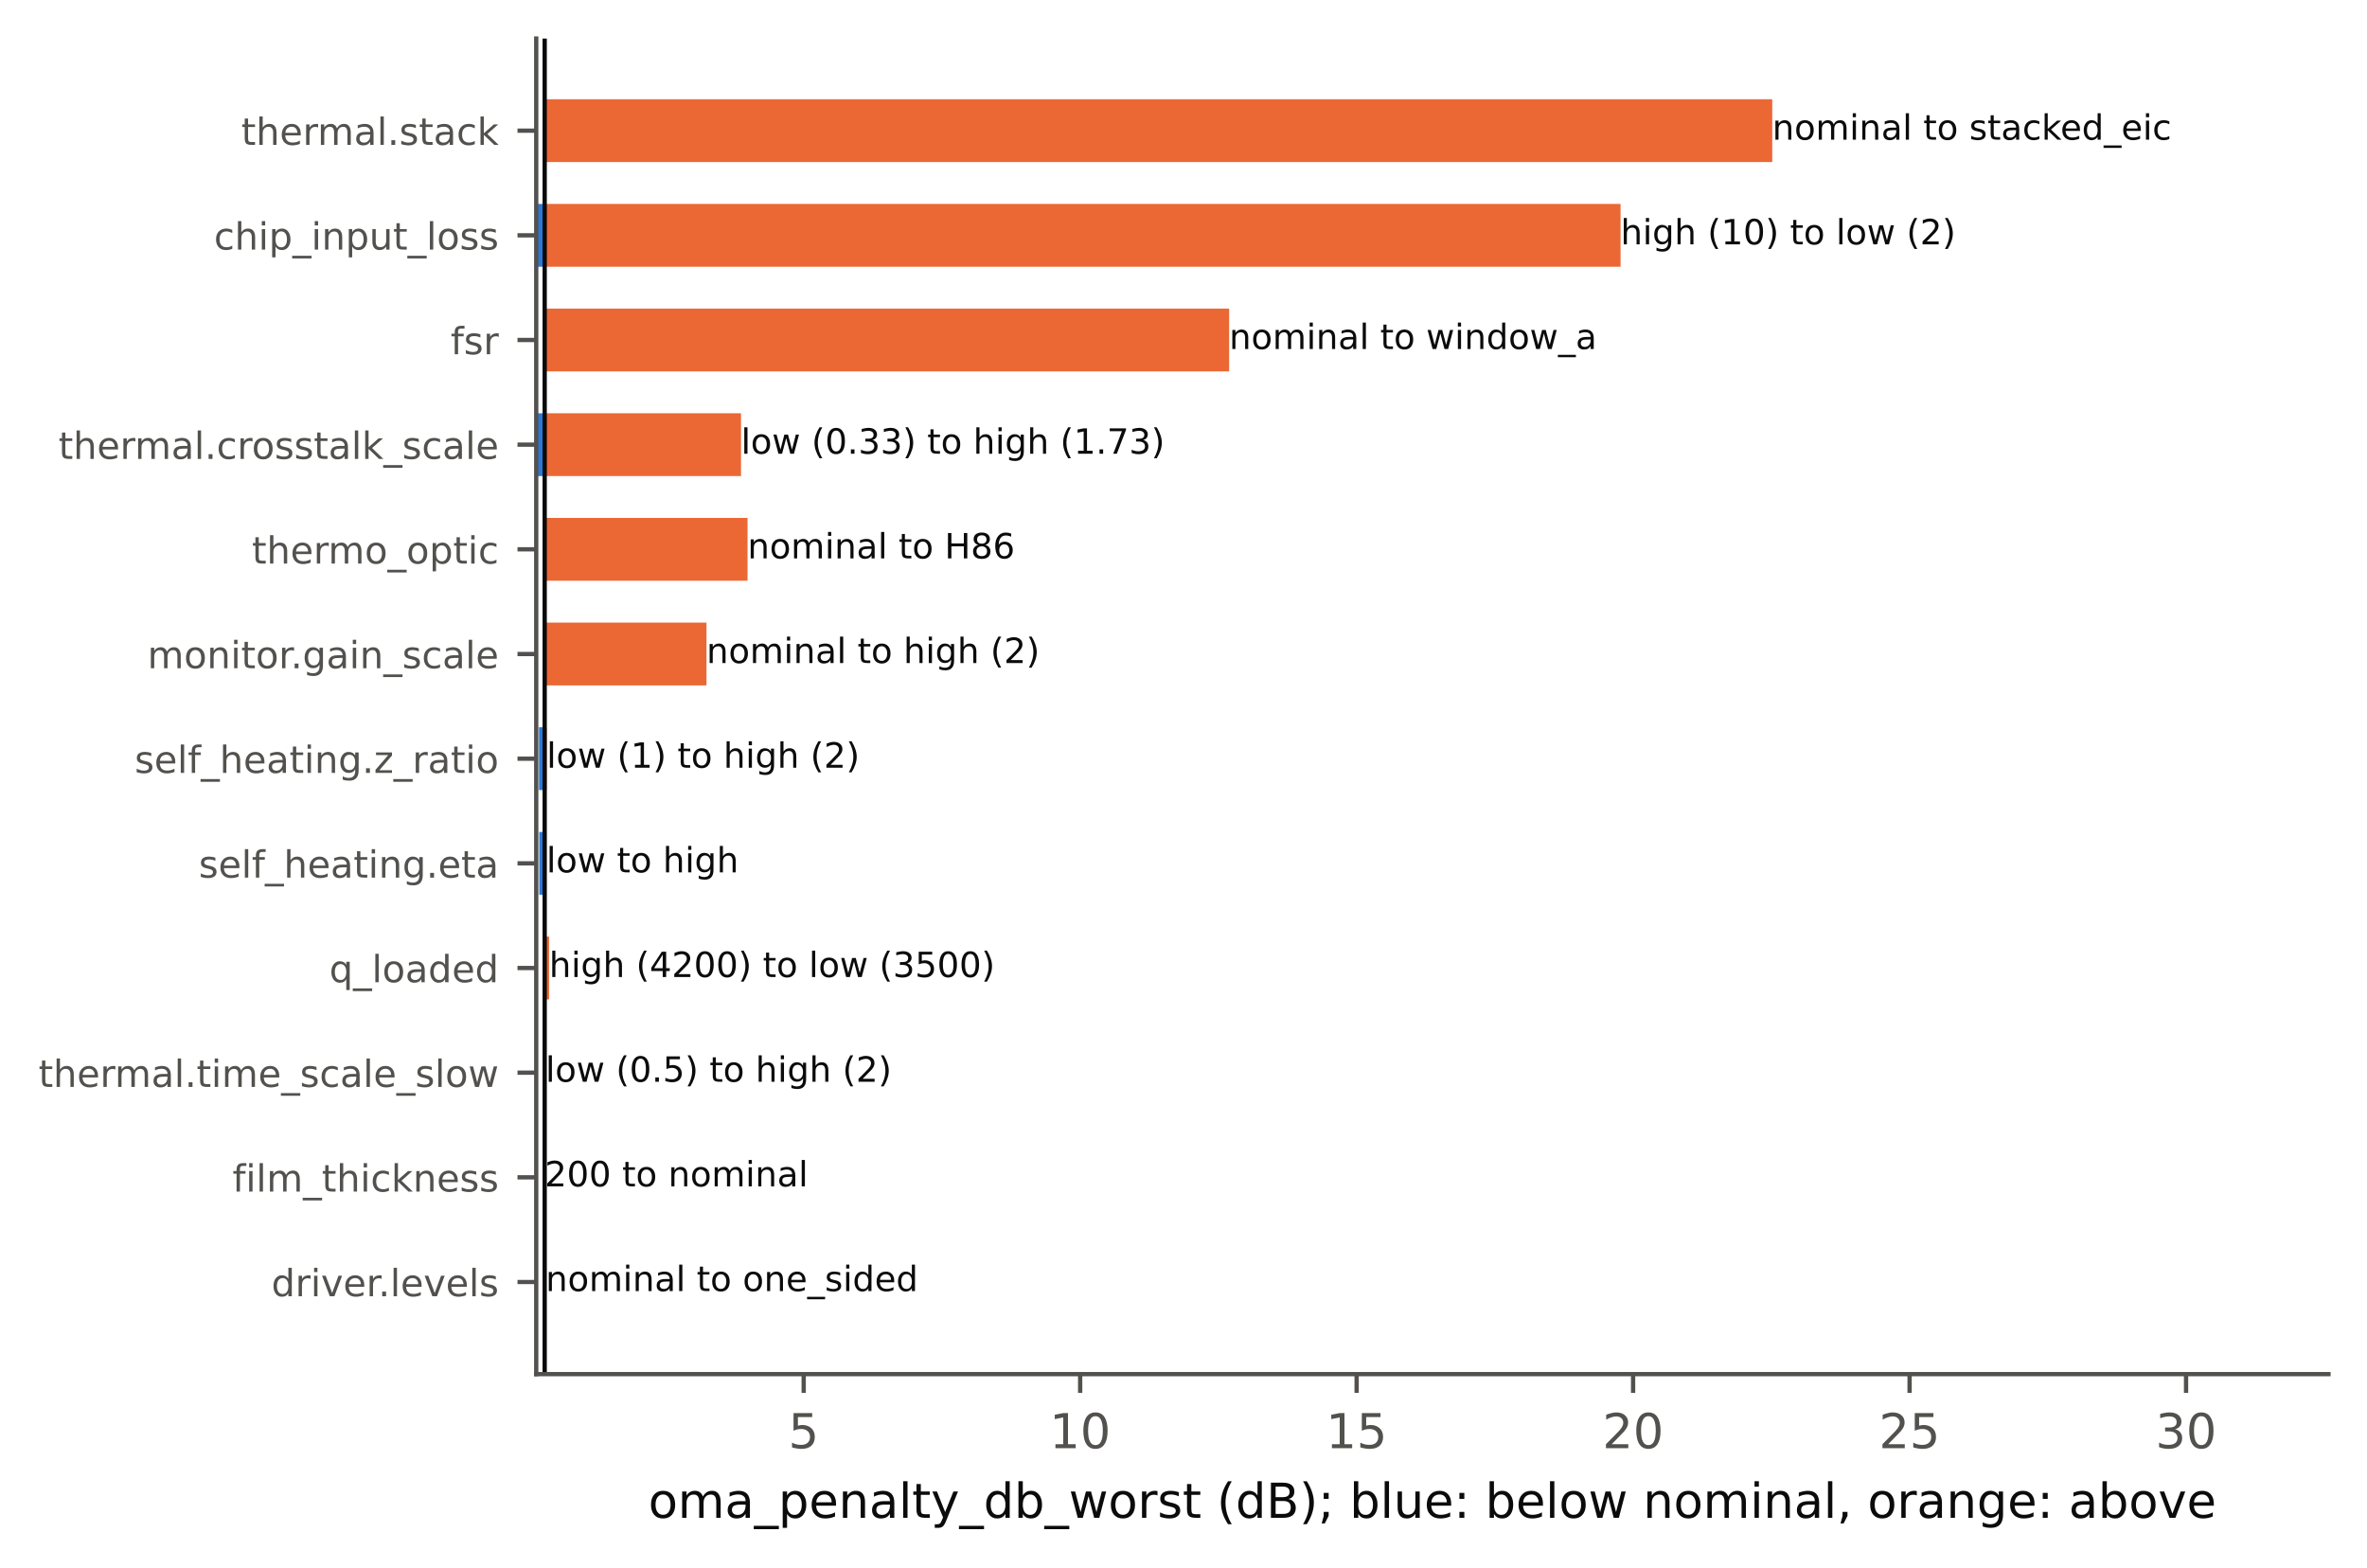
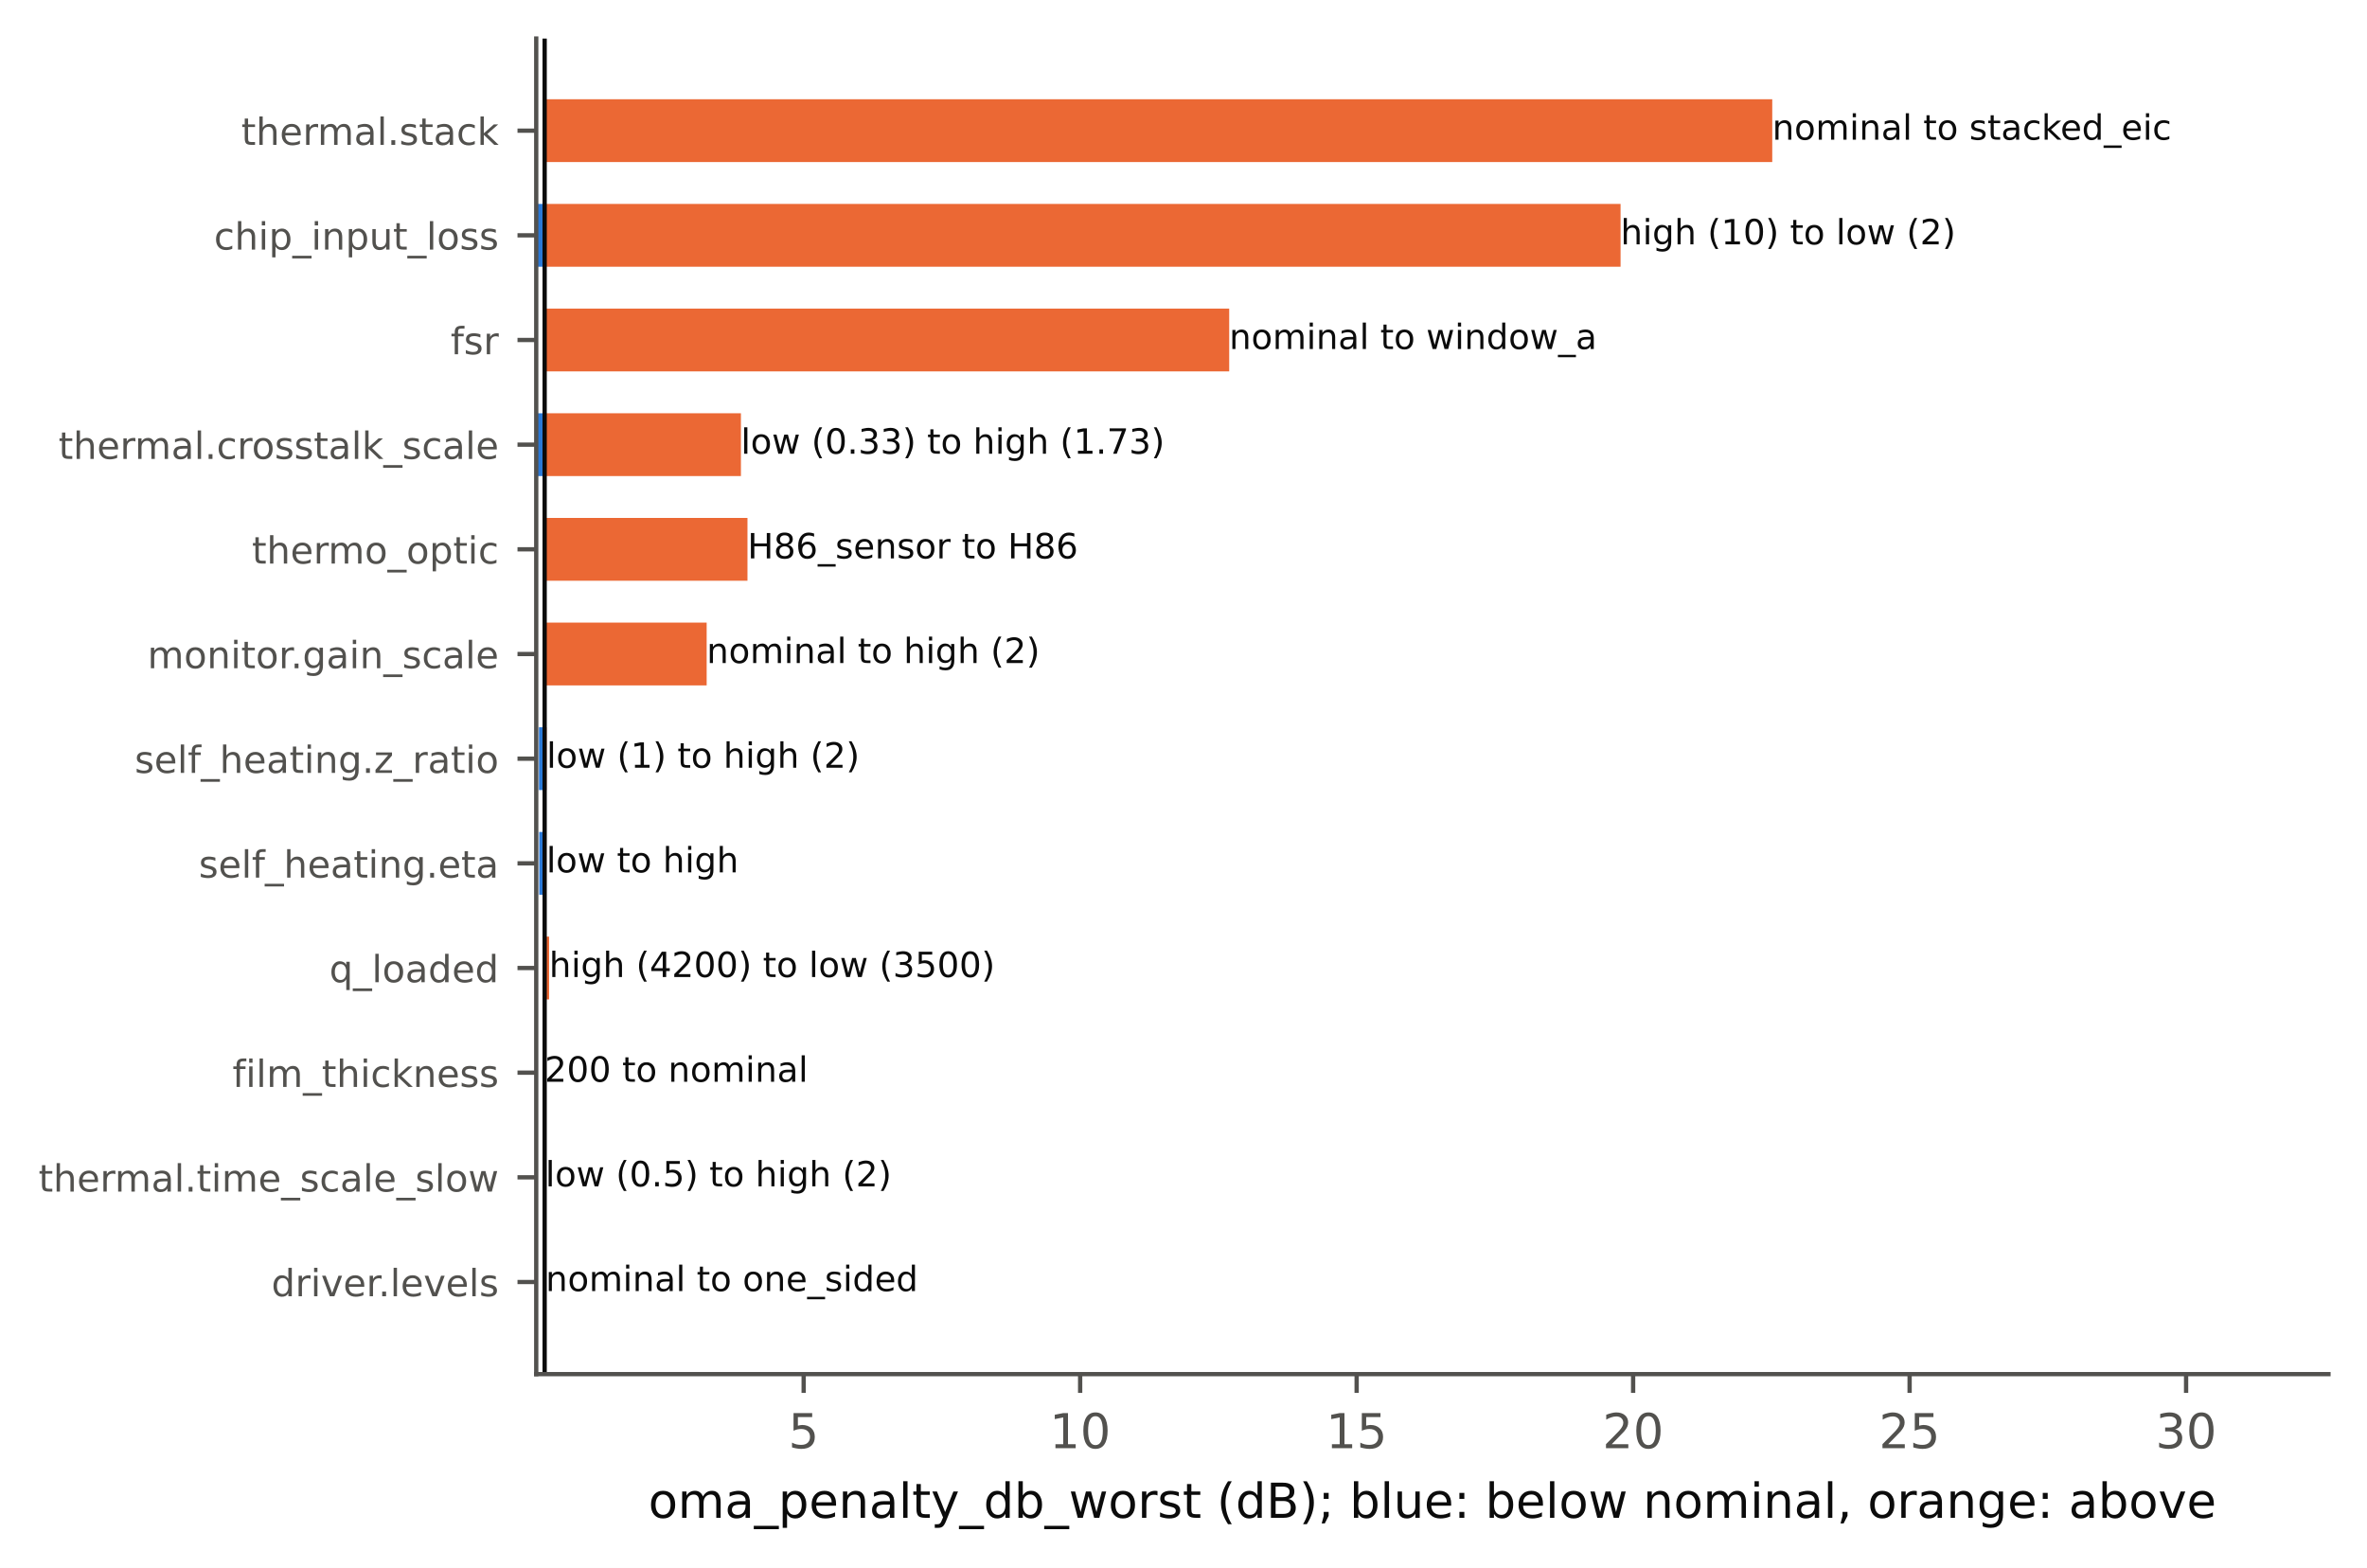
<svg xmlns="http://www.w3.org/2000/svg" xmlns:xlink="http://www.w3.org/1999/xlink" width="442.171pt" height="292.881pt" viewBox="0 0 442.171 292.881" version="1.1">
  <defs>
    <style type="text/css">*{stroke-linejoin: round; stroke-linecap: butt}</style>
  </defs>
  <g id="figure_1">
    <g id="patch_1">
      <path d="M 0 292.881  L 442.171 292.881  L 442.171 0  L 0 0  z " style="fill: #ffffff" />
    </g>
    <g id="axes_1">
      <g id="patch_2">
        <path d="M 100.171 256.68  L 434.971 256.68  L 434.971 7.2  L 100.171 7.2  z " style="fill: #ffffff" />
      </g>
      <g id="patch_3">
-         <path d="M 101.752 18.54  L 101.752 18.54  L 101.752 30.271  L 101.752 30.271  z " clip-path="url(#pa6bc6e09cb)" style="fill: #2a78d6" />
+         <path d="M 101.745 18.54  L 101.745 18.54  L 101.745 30.271  L 101.745 30.271  z " clip-path="url(#pa6bc6e09cb)" style="fill: #2a78d6" />
      </g>
      <g id="patch_4">
-         <path d="M 101.752 18.54  L 331.067 18.54  L 331.067 30.271  L 101.752 30.271  z " clip-path="url(#pa6bc6e09cb)" style="fill: #eb6834" />
+         <path d="M 101.745 18.54  L 331.067 18.54  L 331.067 30.271  L 101.745 30.271  z " clip-path="url(#pa6bc6e09cb)" style="fill: #eb6834" />
      </g>
      <g id="patch_5">
-         <path d="M 100.38 38.092  L 101.752 38.092  L 101.752 49.823  L 100.38 49.823  z " clip-path="url(#pa6bc6e09cb)" style="fill: #2a78d6" />
+         <path d="M 100.375 38.092  L 101.745 38.092  L 101.745 49.823  L 100.375 49.823  z " clip-path="url(#pa6bc6e09cb)" style="fill: #2a78d6" />
      </g>
      <g id="patch_6">
-         <path d="M 101.752 38.092  L 302.733 38.092  L 302.733 49.823  L 101.752 49.823  z " clip-path="url(#pa6bc6e09cb)" style="fill: #eb6834" />
+         <path d="M 101.745 38.092  L 302.734 38.092  L 302.734 49.823  L 101.745 49.823  z " clip-path="url(#pa6bc6e09cb)" style="fill: #eb6834" />
      </g>
      <g id="patch_7">
-         <path d="M 101.752 57.643  L 101.752 57.643  L 101.752 69.374  L 101.752 69.374  z " clip-path="url(#pa6bc6e09cb)" style="fill: #2a78d6" />
+         <path d="M 101.745 57.643  L 101.745 57.643  L 101.745 69.374  L 101.745 69.374  z " clip-path="url(#pa6bc6e09cb)" style="fill: #2a78d6" />
      </g>
      <g id="patch_8">
-         <path d="M 101.752 57.643  L 229.614 57.643  L 229.614 69.374  L 101.752 69.374  z " clip-path="url(#pa6bc6e09cb)" style="fill: #eb6834" />
+         <path d="M 101.745 57.643  L 229.622 57.643  L 229.622 69.374  L 101.745 69.374  z " clip-path="url(#pa6bc6e09cb)" style="fill: #eb6834" />
      </g>
      <g id="patch_9">
-         <path d="M 100.171 77.195  L 101.752 77.195  L 101.752 88.926  L 100.171 88.926  z " clip-path="url(#pa6bc6e09cb)" style="fill: #2a78d6" />
+         <path d="M 100.171 77.195  L 101.745 77.195  L 101.745 88.926  L 100.171 88.926  z " clip-path="url(#pa6bc6e09cb)" style="fill: #2a78d6" />
      </g>
      <g id="patch_10">
-         <path d="M 101.752 77.195  L 138.428 77.195  L 138.428 88.926  L 101.752 88.926  z " clip-path="url(#pa6bc6e09cb)" style="fill: #eb6834" />
+         <path d="M 101.745 77.195  L 138.409 77.195  L 138.409 88.926  L 101.745 88.926  z " clip-path="url(#pa6bc6e09cb)" style="fill: #eb6834" />
      </g>
      <g id="patch_11">
-         <path d="M 101.752 96.747  L 101.752 96.747  L 101.752 108.478  L 101.752 108.478  z " clip-path="url(#pa6bc6e09cb)" style="fill: #2a78d6" />
+         <path d="M 101.745 96.747  L 101.745 96.747  L 101.745 108.478  L 101.745 108.478  z " clip-path="url(#pa6bc6e09cb)" style="fill: #2a78d6" />
      </g>
      <g id="patch_12">
-         <path d="M 101.752 96.747  L 139.645 96.747  L 139.645 108.478  L 101.752 108.478  z " clip-path="url(#pa6bc6e09cb)" style="fill: #eb6834" />
+         <path d="M 101.745 96.747  L 139.633 96.747  L 139.633 108.478  L 101.745 108.478  z " clip-path="url(#pa6bc6e09cb)" style="fill: #eb6834" />
      </g>
      <g id="patch_13">
-         <path d="M 101.752 116.299  L 101.752 116.299  L 101.752 128.03  L 101.752 128.03  z " clip-path="url(#pa6bc6e09cb)" style="fill: #2a78d6" />
+         <path d="M 101.745 116.299  L 101.745 116.299  L 101.745 128.03  L 101.745 128.03  z " clip-path="url(#pa6bc6e09cb)" style="fill: #2a78d6" />
      </g>
      <g id="patch_14">
-         <path d="M 101.752 116.299  L 131.974 116.299  L 131.974 128.03  L 101.752 128.03  z " clip-path="url(#pa6bc6e09cb)" style="fill: #eb6834" />
+         <path d="M 101.745 116.299  L 132.009 116.299  L 132.009 128.03  L 101.745 128.03  z " clip-path="url(#pa6bc6e09cb)" style="fill: #eb6834" />
      </g>
      <g id="patch_15">
-         <path d="M 100.688 135.85  L 101.752 135.85  L 101.752 147.581  L 100.688 147.581  z " clip-path="url(#pa6bc6e09cb)" style="fill: #2a78d6" />
+         <path d="M 100.681 135.85  L 101.745 135.85  L 101.745 147.581  L 100.681 147.581  z " clip-path="url(#pa6bc6e09cb)" style="fill: #2a78d6" />
      </g>
      <g id="patch_16">
-         <path d="M 101.752 135.85  L 102.11 135.85  L 102.11 147.581  L 101.752 147.581  z " clip-path="url(#pa6bc6e09cb)" style="fill: #eb6834" />
+         <path d="M 101.745 135.85  L 102.103 135.85  L 102.103 147.581  L 101.745 147.581  z " clip-path="url(#pa6bc6e09cb)" style="fill: #eb6834" />
      </g>
      <g id="patch_17">
-         <path d="M 100.737 155.402  L 101.752 155.402  L 101.752 167.133  L 100.737 167.133  z " clip-path="url(#pa6bc6e09cb)" style="fill: #2a78d6" />
+         <path d="M 100.729 155.402  L 101.745 155.402  L 101.745 167.133  L 100.729 167.133  z " clip-path="url(#pa6bc6e09cb)" style="fill: #2a78d6" />
      </g>
      <g id="patch_18">
-         <path d="M 101.752 155.402  L 102.066 155.402  L 102.066 167.133  L 101.752 167.133  z " clip-path="url(#pa6bc6e09cb)" style="fill: #eb6834" />
+         <path d="M 101.745 155.402  L 102.059 155.402  L 102.059 167.133  L 101.745 167.133  z " clip-path="url(#pa6bc6e09cb)" style="fill: #eb6834" />
      </g>
      <g id="patch_19">
-         <path d="M 101.636 174.954  L 101.752 174.954  L 101.752 186.685  L 101.636 186.685  z " clip-path="url(#pa6bc6e09cb)" style="fill: #2a78d6" />
+         <path d="M 101.629 174.954  L 101.745 174.954  L 101.745 186.685  L 101.629 186.685  z " clip-path="url(#pa6bc6e09cb)" style="fill: #2a78d6" />
      </g>
      <g id="patch_20">
-         <path d="M 101.752 174.954  L 102.574 174.954  L 102.574 186.685  L 101.752 186.685  z " clip-path="url(#pa6bc6e09cb)" style="fill: #eb6834" />
+         <path d="M 101.745 174.954  L 102.579 174.954  L 102.579 186.685  L 101.745 186.685  z " clip-path="url(#pa6bc6e09cb)" style="fill: #eb6834" />
      </g>
      <g id="patch_21">
-         <path d="M 101.678 194.506  L 101.752 194.506  L 101.752 206.237  L 101.678 206.237  z " clip-path="url(#pa6bc6e09cb)" style="fill: #2a78d6" />
+         <path d="M 101.536 194.506  L 101.745 194.506  L 101.745 206.237  L 101.536 206.237  z " clip-path="url(#pa6bc6e09cb)" style="fill: #2a78d6" />
      </g>
      <g id="patch_22">
-         <path d="M 101.752 194.506  L 101.893 194.506  L 101.893 206.237  L 101.752 206.237  z " clip-path="url(#pa6bc6e09cb)" style="fill: #eb6834" />
+         <path d="M 101.745 194.506  L 101.745 194.506  L 101.745 206.237  L 101.745 206.237  z " clip-path="url(#pa6bc6e09cb)" style="fill: #eb6834" />
      </g>
      <g id="patch_23">
-         <path d="M 101.543 214.057  L 101.752 214.057  L 101.752 225.788  L 101.543 225.788  z " clip-path="url(#pa6bc6e09cb)" style="fill: #2a78d6" />
+         <path d="M 101.677 214.057  L 101.745 214.057  L 101.745 225.788  L 101.677 225.788  z " clip-path="url(#pa6bc6e09cb)" style="fill: #2a78d6" />
      </g>
      <g id="patch_24">
-         <path d="M 101.752 214.057  L 101.752 214.057  L 101.752 225.788  L 101.752 225.788  z " clip-path="url(#pa6bc6e09cb)" style="fill: #eb6834" />
+         <path d="M 101.745 214.057  L 101.875 214.057  L 101.875 225.788  L 101.745 225.788  z " clip-path="url(#pa6bc6e09cb)" style="fill: #eb6834" />
      </g>
      <g id="patch_25">
-         <path d="M 101.752 233.609  L 101.752 233.609  L 101.752 245.34  L 101.752 245.34  z " clip-path="url(#pa6bc6e09cb)" style="fill: #2a78d6" />
+         <path d="M 101.745 233.609  L 101.745 233.609  L 101.745 245.34  L 101.745 245.34  z " clip-path="url(#pa6bc6e09cb)" style="fill: #2a78d6" />
      </g>
      <g id="patch_26">
-         <path d="M 101.752 233.609  L 101.927 233.609  L 101.927 245.34  L 101.752 245.34  z " clip-path="url(#pa6bc6e09cb)" style="fill: #eb6834" />
+         <path d="M 101.745 233.609  L 101.921 233.609  L 101.921 245.34  L 101.745 245.34  z " clip-path="url(#pa6bc6e09cb)" style="fill: #eb6834" />
      </g>
      <g id="matplotlib.axis_1">
        <g id="xtick_1">
          <g id="line2d_1">
            <defs>
              <path id="mea197eaf9c" d="M 0 0  L 0 3.5  " style="stroke: #52514e; stroke-width: 0.8" />
            </defs>
            <g>
-               <use xlink:href="#mea197eaf9c" x="150.134" y="256.68" style="fill: #52514e; stroke: #52514e; stroke-width: 0.8" />
+               <use xlink:href="#mea197eaf9c" x="150.131" y="256.68" style="fill: #52514e; stroke: #52514e; stroke-width: 0.8" />
            </g>
          </g>
          <g id="text_1">
-             <text style="font-size: 9px; font-family: 'DejaVu Sans', 'Bitstream Vera Sans', 'Computer Modern Sans Serif', 'Lucida Grande', 'Verdana', 'Geneva', 'Lucid', 'Arial', 'Helvetica', 'Avant Garde', sans-serif; text-anchor: middle; fill: #52514e" x="150.134" y="270.518" transform="rotate(-0 150.1336 270.5179)">5</text>
+             <text style="font-size: 9px; font-family: 'DejaVu Sans', 'Bitstream Vera Sans', 'Computer Modern Sans Serif', 'Lucida Grande', 'Verdana', 'Geneva', 'Lucid', 'Arial', 'Helvetica', 'Avant Garde', sans-serif; text-anchor: middle; fill: #52514e" x="150.131" y="270.518" transform="rotate(-0 150.1312 270.5179)">5</text>
          </g>
        </g>
        <g id="xtick_2">
          <g id="line2d_2">
            <g>
-               <use xlink:href="#mea197eaf9c" x="201.781" y="256.68" style="fill: #52514e; stroke: #52514e; stroke-width: 0.8" />
+               <use xlink:href="#mea197eaf9c" x="201.78" y="256.68" style="fill: #52514e; stroke: #52514e; stroke-width: 0.8" />
            </g>
          </g>
          <g id="text_2">
-             <text style="font-size: 9px; font-family: 'DejaVu Sans', 'Bitstream Vera Sans', 'Computer Modern Sans Serif', 'Lucida Grande', 'Verdana', 'Geneva', 'Lucid', 'Arial', 'Helvetica', 'Avant Garde', sans-serif; text-anchor: middle; fill: #52514e" x="201.781" y="270.518" transform="rotate(-0 201.7809 270.5179)">10</text>
+             <text style="font-size: 9px; font-family: 'DejaVu Sans', 'Bitstream Vera Sans', 'Computer Modern Sans Serif', 'Lucida Grande', 'Verdana', 'Geneva', 'Lucid', 'Arial', 'Helvetica', 'Avant Garde', sans-serif; text-anchor: middle; fill: #52514e" x="201.78" y="270.518" transform="rotate(-0 201.7805 270.5179)">10</text>
          </g>
        </g>
        <g id="xtick_3">
          <g id="line2d_3">
            <g>
-               <use xlink:href="#mea197eaf9c" x="253.428" y="256.68" style="fill: #52514e; stroke: #52514e; stroke-width: 0.8" />
+               <use xlink:href="#mea197eaf9c" x="253.43" y="256.68" style="fill: #52514e; stroke: #52514e; stroke-width: 0.8" />
            </g>
          </g>
          <g id="text_3">
-             <text style="font-size: 9px; font-family: 'DejaVu Sans', 'Bitstream Vera Sans', 'Computer Modern Sans Serif', 'Lucida Grande', 'Verdana', 'Geneva', 'Lucid', 'Arial', 'Helvetica', 'Avant Garde', sans-serif; text-anchor: middle; fill: #52514e" x="253.428" y="270.518" transform="rotate(-0 253.4282 270.5179)">15</text>
+             <text style="font-size: 9px; font-family: 'DejaVu Sans', 'Bitstream Vera Sans', 'Computer Modern Sans Serif', 'Lucida Grande', 'Verdana', 'Geneva', 'Lucid', 'Arial', 'Helvetica', 'Avant Garde', sans-serif; text-anchor: middle; fill: #52514e" x="253.43" y="270.518" transform="rotate(-0 253.4297 270.5179)">15</text>
          </g>
        </g>
        <g id="xtick_4">
          <g id="line2d_4">
            <g>
-               <use xlink:href="#mea197eaf9c" x="305.075" y="256.68" style="fill: #52514e; stroke: #52514e; stroke-width: 0.8" />
+               <use xlink:href="#mea197eaf9c" x="305.079" y="256.68" style="fill: #52514e; stroke: #52514e; stroke-width: 0.8" />
            </g>
          </g>
          <g id="text_4">
-             <text style="font-size: 9px; font-family: 'DejaVu Sans', 'Bitstream Vera Sans', 'Computer Modern Sans Serif', 'Lucida Grande', 'Verdana', 'Geneva', 'Lucid', 'Arial', 'Helvetica', 'Avant Garde', sans-serif; text-anchor: middle; fill: #52514e" x="305.075" y="270.518" transform="rotate(-0 305.0754 270.5179)">20</text>
+             <text style="font-size: 9px; font-family: 'DejaVu Sans', 'Bitstream Vera Sans', 'Computer Modern Sans Serif', 'Lucida Grande', 'Verdana', 'Geneva', 'Lucid', 'Arial', 'Helvetica', 'Avant Garde', sans-serif; text-anchor: middle; fill: #52514e" x="305.079" y="270.518" transform="rotate(-0 305.0789 270.5179)">20</text>
          </g>
        </g>
        <g id="xtick_5">
          <g id="line2d_5">
            <g>
-               <use xlink:href="#mea197eaf9c" x="356.723" y="256.68" style="fill: #52514e; stroke: #52514e; stroke-width: 0.8" />
+               <use xlink:href="#mea197eaf9c" x="356.728" y="256.68" style="fill: #52514e; stroke: #52514e; stroke-width: 0.8" />
            </g>
          </g>
          <g id="text_5">
-             <text style="font-size: 9px; font-family: 'DejaVu Sans', 'Bitstream Vera Sans', 'Computer Modern Sans Serif', 'Lucida Grande', 'Verdana', 'Geneva', 'Lucid', 'Arial', 'Helvetica', 'Avant Garde', sans-serif; text-anchor: middle; fill: #52514e" x="356.723" y="270.518" transform="rotate(-0 356.7227 270.5179)">25</text>
+             <text style="font-size: 9px; font-family: 'DejaVu Sans', 'Bitstream Vera Sans', 'Computer Modern Sans Serif', 'Lucida Grande', 'Verdana', 'Geneva', 'Lucid', 'Arial', 'Helvetica', 'Avant Garde', sans-serif; text-anchor: middle; fill: #52514e" x="356.728" y="270.518" transform="rotate(-0 356.7282 270.5179)">25</text>
          </g>
        </g>
        <g id="xtick_6">
          <g id="line2d_6">
            <g>
-               <use xlink:href="#mea197eaf9c" x="408.37" y="256.68" style="fill: #52514e; stroke: #52514e; stroke-width: 0.8" />
+               <use xlink:href="#mea197eaf9c" x="408.377" y="256.68" style="fill: #52514e; stroke: #52514e; stroke-width: 0.8" />
            </g>
          </g>
          <g id="text_6">
-             <text style="font-size: 9px; font-family: 'DejaVu Sans', 'Bitstream Vera Sans', 'Computer Modern Sans Serif', 'Lucida Grande', 'Verdana', 'Geneva', 'Lucid', 'Arial', 'Helvetica', 'Avant Garde', sans-serif; text-anchor: middle; fill: #52514e" x="408.37" y="270.518" transform="rotate(-0 408.37 270.5179)">30</text>
+             <text style="font-size: 9px; font-family: 'DejaVu Sans', 'Bitstream Vera Sans', 'Computer Modern Sans Serif', 'Lucida Grande', 'Verdana', 'Geneva', 'Lucid', 'Arial', 'Helvetica', 'Avant Garde', sans-serif; text-anchor: middle; fill: #52514e" x="408.377" y="270.518" transform="rotate(-0 408.3774 270.5179)">30</text>
          </g>
        </g>
        <g id="text_7">
          <text style="font-size: 9px; font-family: 'DejaVu Sans', 'Bitstream Vera Sans', 'Computer Modern Sans Serif', 'Lucida Grande', 'Verdana', 'Geneva', 'Lucid', 'Arial', 'Helvetica', 'Avant Garde', sans-serif; text-anchor: middle; fill: #0b0b0b" x="267.571" y="283.519" transform="rotate(-0 267.5709 283.5186)">oma_penalty_db_worst (dB); blue: below nominal, orange: above</text>
        </g>
      </g>
      <g id="matplotlib.axis_2">
        <g id="ytick_1">
          <g id="line2d_7">
            <defs>
              <path id="m9e3dfb3ebb" d="M 0 0  L -3.5 0  " style="stroke: #52514e; stroke-width: 0.8" />
            </defs>
            <g>
              <use xlink:href="#m9e3dfb3ebb" x="100.171" y="24.406" style="fill: #52514e; stroke: #52514e; stroke-width: 0.8" />
            </g>
          </g>
          <g id="text_8">
            <text style="font-size: 7px; font-family: 'DejaVu Sans', 'Bitstream Vera Sans', 'Computer Modern Sans Serif', 'Lucida Grande', 'Verdana', 'Geneva', 'Lucid', 'Arial', 'Helvetica', 'Avant Garde', sans-serif; text-anchor: end; fill: #52514e" x="93.171" y="27.065" transform="rotate(-0 93.17094 27.06497)">thermal.stack</text>
          </g>
        </g>
        <g id="ytick_2">
          <g id="line2d_8">
            <g>
              <use xlink:href="#m9e3dfb3ebb" x="100.171" y="43.957" style="fill: #52514e; stroke: #52514e; stroke-width: 0.8" />
            </g>
          </g>
          <g id="text_9">
            <text style="font-size: 7px; font-family: 'DejaVu Sans', 'Bitstream Vera Sans', 'Computer Modern Sans Serif', 'Lucida Grande', 'Verdana', 'Geneva', 'Lucid', 'Arial', 'Helvetica', 'Avant Garde', sans-serif; text-anchor: end; fill: #52514e" x="93.171" y="46.617" transform="rotate(-0 93.17094 46.61669)">chip_input_loss</text>
          </g>
        </g>
        <g id="ytick_3">
          <g id="line2d_9">
            <g>
              <use xlink:href="#m9e3dfb3ebb" x="100.171" y="63.509" style="fill: #52514e; stroke: #52514e; stroke-width: 0.8" />
            </g>
          </g>
          <g id="text_10">
            <text style="font-size: 7px; font-family: 'DejaVu Sans', 'Bitstream Vera Sans', 'Computer Modern Sans Serif', 'Lucida Grande', 'Verdana', 'Geneva', 'Lucid', 'Arial', 'Helvetica', 'Avant Garde', sans-serif; text-anchor: end; fill: #52514e" x="93.171" y="66.168" transform="rotate(-0 93.17094 66.16842)">fsr</text>
          </g>
        </g>
        <g id="ytick_4">
          <g id="line2d_10">
            <g>
              <use xlink:href="#m9e3dfb3ebb" x="100.171" y="83.061" style="fill: #52514e; stroke: #52514e; stroke-width: 0.8" />
            </g>
          </g>
          <g id="text_11">
            <text style="font-size: 7px; font-family: 'DejaVu Sans', 'Bitstream Vera Sans', 'Computer Modern Sans Serif', 'Lucida Grande', 'Verdana', 'Geneva', 'Lucid', 'Arial', 'Helvetica', 'Avant Garde', sans-serif; text-anchor: end; fill: #52514e" x="93.171" y="85.72" transform="rotate(-0 93.17094 85.72014)">thermal.crosstalk_scale</text>
          </g>
        </g>
        <g id="ytick_5">
          <g id="line2d_11">
            <g>
              <use xlink:href="#m9e3dfb3ebb" x="100.171" y="102.612" style="fill: #52514e; stroke: #52514e; stroke-width: 0.8" />
            </g>
          </g>
          <g id="text_12">
            <text style="font-size: 7px; font-family: 'DejaVu Sans', 'Bitstream Vera Sans', 'Computer Modern Sans Serif', 'Lucida Grande', 'Verdana', 'Geneva', 'Lucid', 'Arial', 'Helvetica', 'Avant Garde', sans-serif; text-anchor: end; fill: #52514e" x="93.171" y="105.272" transform="rotate(-0 93.17094 105.2719)">thermo_optic</text>
          </g>
        </g>
        <g id="ytick_6">
          <g id="line2d_12">
            <g>
              <use xlink:href="#m9e3dfb3ebb" x="100.171" y="122.164" style="fill: #52514e; stroke: #52514e; stroke-width: 0.8" />
            </g>
          </g>
          <g id="text_13">
            <text style="font-size: 7px; font-family: 'DejaVu Sans', 'Bitstream Vera Sans', 'Computer Modern Sans Serif', 'Lucida Grande', 'Verdana', 'Geneva', 'Lucid', 'Arial', 'Helvetica', 'Avant Garde', sans-serif; text-anchor: end; fill: #52514e" x="93.171" y="124.824" transform="rotate(-0 93.17094 124.8236)">monitor.gain_scale</text>
          </g>
        </g>
        <g id="ytick_7">
          <g id="line2d_13">
            <g>
              <use xlink:href="#m9e3dfb3ebb" x="100.171" y="141.716" style="fill: #52514e; stroke: #52514e; stroke-width: 0.8" />
            </g>
          </g>
          <g id="text_14">
            <text style="font-size: 7px; font-family: 'DejaVu Sans', 'Bitstream Vera Sans', 'Computer Modern Sans Serif', 'Lucida Grande', 'Verdana', 'Geneva', 'Lucid', 'Arial', 'Helvetica', 'Avant Garde', sans-serif; text-anchor: end; fill: #52514e" x="93.171" y="144.375" transform="rotate(-0 93.17094 144.3753)">self_heating.z_ratio</text>
          </g>
        </g>
        <g id="ytick_8">
          <g id="line2d_14">
            <g>
              <use xlink:href="#m9e3dfb3ebb" x="100.171" y="161.268" style="fill: #52514e; stroke: #52514e; stroke-width: 0.8" />
            </g>
          </g>
          <g id="text_15">
            <text style="font-size: 7px; font-family: 'DejaVu Sans', 'Bitstream Vera Sans', 'Computer Modern Sans Serif', 'Lucida Grande', 'Verdana', 'Geneva', 'Lucid', 'Arial', 'Helvetica', 'Avant Garde', sans-serif; text-anchor: end; fill: #52514e" x="93.171" y="163.927" transform="rotate(-0 93.17094 163.927)">self_heating.eta</text>
          </g>
        </g>
        <g id="ytick_9">
          <g id="line2d_15">
            <g>
              <use xlink:href="#m9e3dfb3ebb" x="100.171" y="180.819" style="fill: #52514e; stroke: #52514e; stroke-width: 0.8" />
            </g>
          </g>
          <g id="text_16">
            <text style="font-size: 7px; font-family: 'DejaVu Sans', 'Bitstream Vera Sans', 'Computer Modern Sans Serif', 'Lucida Grande', 'Verdana', 'Geneva', 'Lucid', 'Arial', 'Helvetica', 'Avant Garde', sans-serif; text-anchor: end; fill: #52514e" x="93.171" y="183.479" transform="rotate(-0 93.17094 183.4788)">q_loaded</text>
          </g>
        </g>
        <g id="ytick_10">
          <g id="line2d_16">
            <g>
              <use xlink:href="#m9e3dfb3ebb" x="100.171" y="200.371" style="fill: #52514e; stroke: #52514e; stroke-width: 0.8" />
            </g>
          </g>
          <g id="text_17">
-             <text style="font-size: 7px; font-family: 'DejaVu Sans', 'Bitstream Vera Sans', 'Computer Modern Sans Serif', 'Lucida Grande', 'Verdana', 'Geneva', 'Lucid', 'Arial', 'Helvetica', 'Avant Garde', sans-serif; text-anchor: end; fill: #52514e" x="93.171" y="203.03" transform="rotate(-0 93.17094 203.0305)">thermal.time_scale_slow</text>
+             <text style="font-size: 7px; font-family: 'DejaVu Sans', 'Bitstream Vera Sans', 'Computer Modern Sans Serif', 'Lucida Grande', 'Verdana', 'Geneva', 'Lucid', 'Arial', 'Helvetica', 'Avant Garde', sans-serif; text-anchor: end; fill: #52514e" x="93.171" y="203.03" transform="rotate(-0 93.17094 203.0305)">film_thickness</text>
          </g>
        </g>
        <g id="ytick_11">
          <g id="line2d_17">
            <g>
              <use xlink:href="#m9e3dfb3ebb" x="100.171" y="219.923" style="fill: #52514e; stroke: #52514e; stroke-width: 0.8" />
            </g>
          </g>
          <g id="text_18">
-             <text style="font-size: 7px; font-family: 'DejaVu Sans', 'Bitstream Vera Sans', 'Computer Modern Sans Serif', 'Lucida Grande', 'Verdana', 'Geneva', 'Lucid', 'Arial', 'Helvetica', 'Avant Garde', sans-serif; text-anchor: end; fill: #52514e" x="93.171" y="222.582" transform="rotate(-0 93.17094 222.5822)">film_thickness</text>
+             <text style="font-size: 7px; font-family: 'DejaVu Sans', 'Bitstream Vera Sans', 'Computer Modern Sans Serif', 'Lucida Grande', 'Verdana', 'Geneva', 'Lucid', 'Arial', 'Helvetica', 'Avant Garde', sans-serif; text-anchor: end; fill: #52514e" x="93.171" y="222.582" transform="rotate(-0 93.17094 222.5822)">thermal.time_scale_slow</text>
          </g>
        </g>
        <g id="ytick_12">
          <g id="line2d_18">
            <g>
              <use xlink:href="#m9e3dfb3ebb" x="100.171" y="239.474" style="fill: #52514e; stroke: #52514e; stroke-width: 0.8" />
            </g>
          </g>
          <g id="text_19">
            <text style="font-size: 7px; font-family: 'DejaVu Sans', 'Bitstream Vera Sans', 'Computer Modern Sans Serif', 'Lucida Grande', 'Verdana', 'Geneva', 'Lucid', 'Arial', 'Helvetica', 'Avant Garde', sans-serif; text-anchor: end; fill: #52514e" x="93.171" y="242.134" transform="rotate(-0 93.17094 242.1339)">driver.levels</text>
          </g>
        </g>
      </g>
      <g id="line2d_19">
-         <path d="M 101.752 256.68  L 101.752 7.2  " clip-path="url(#pa6bc6e09cb)" style="fill: none; stroke: #0b0b0b; stroke-width: 0.8; stroke-linecap: square" />
+         <path d="M 101.745 256.68  L 101.745 7.2  " clip-path="url(#pa6bc6e09cb)" style="fill: none; stroke: #0b0b0b; stroke-width: 0.8; stroke-linecap: square" />
      </g>
      <g id="patch_27">
        <path d="M 100.171 256.68  L 100.171 7.2  " style="fill: none; stroke: #52514e; stroke-width: 0.8; stroke-linejoin: miter; stroke-linecap: square" />
      </g>
      <g id="patch_28">
        <path d="M 100.171 256.68  L 434.971 256.68  " style="fill: none; stroke: #52514e; stroke-width: 0.8; stroke-linejoin: miter; stroke-linecap: square" />
      </g>
      <g id="text_20">
        <text style="font-size: 6.5px; font-family: 'DejaVu Sans', 'Bitstream Vera Sans', 'Computer Modern Sans Serif', 'Lucida Grande', 'Verdana', 'Geneva', 'Lucid', 'Arial', 'Helvetica', 'Avant Garde', sans-serif; text-anchor: start; fill: #0b0b0b" x="331.067" y="26.094" transform="rotate(-0 331.0675 26.09425)">  nominal to stacked_eic</text>
      </g>
      <g id="text_21">
-         <text style="font-size: 6.5px; font-family: 'DejaVu Sans', 'Bitstream Vera Sans', 'Computer Modern Sans Serif', 'Lucida Grande', 'Verdana', 'Geneva', 'Lucid', 'Arial', 'Helvetica', 'Avant Garde', sans-serif; text-anchor: start; fill: #0b0b0b" x="302.733" y="45.646" transform="rotate(-0 302.7326 45.64597)">  high (10) to low (2)</text>
+         <text style="font-size: 6.5px; font-family: 'DejaVu Sans', 'Bitstream Vera Sans', 'Computer Modern Sans Serif', 'Lucida Grande', 'Verdana', 'Geneva', 'Lucid', 'Arial', 'Helvetica', 'Avant Garde', sans-serif; text-anchor: start; fill: #0b0b0b" x="302.734" y="45.646" transform="rotate(-0 302.7337 45.64597)">  high (10) to low (2)</text>
      </g>
      <g id="text_22">
-         <text style="font-size: 6.5px; font-family: 'DejaVu Sans', 'Bitstream Vera Sans', 'Computer Modern Sans Serif', 'Lucida Grande', 'Verdana', 'Geneva', 'Lucid', 'Arial', 'Helvetica', 'Avant Garde', sans-serif; text-anchor: start; fill: #0b0b0b" x="229.614" y="65.198" transform="rotate(-0 229.6136 65.1977)">  nominal to window_a</text>
+         <text style="font-size: 6.5px; font-family: 'DejaVu Sans', 'Bitstream Vera Sans', 'Computer Modern Sans Serif', 'Lucida Grande', 'Verdana', 'Geneva', 'Lucid', 'Arial', 'Helvetica', 'Avant Garde', sans-serif; text-anchor: start; fill: #0b0b0b" x="229.622" y="65.198" transform="rotate(-0 229.6217 65.1977)">  nominal to window_a</text>
      </g>
      <g id="text_23">
-         <text style="font-size: 6.5px; font-family: 'DejaVu Sans', 'Bitstream Vera Sans', 'Computer Modern Sans Serif', 'Lucida Grande', 'Verdana', 'Geneva', 'Lucid', 'Arial', 'Helvetica', 'Avant Garde', sans-serif; text-anchor: start; fill: #0b0b0b" x="138.428" y="84.749" transform="rotate(-0 138.4283 84.74942)">  low (0.33) to high (1.73)</text>
+         <text style="font-size: 6.5px; font-family: 'DejaVu Sans', 'Bitstream Vera Sans', 'Computer Modern Sans Serif', 'Lucida Grande', 'Verdana', 'Geneva', 'Lucid', 'Arial', 'Helvetica', 'Avant Garde', sans-serif; text-anchor: start; fill: #0b0b0b" x="138.409" y="84.749" transform="rotate(-0 138.4091 84.74942)">  low (0.33) to high (1.73)</text>
      </g>
      <g id="text_24">
-         <text style="font-size: 6.5px; font-family: 'DejaVu Sans', 'Bitstream Vera Sans', 'Computer Modern Sans Serif', 'Lucida Grande', 'Verdana', 'Geneva', 'Lucid', 'Arial', 'Helvetica', 'Avant Garde', sans-serif; text-anchor: start; fill: #0b0b0b" x="139.645" y="104.301" transform="rotate(-0 139.6455 104.3011)">  nominal to H86</text>
+         <text style="font-size: 6.5px; font-family: 'DejaVu Sans', 'Bitstream Vera Sans', 'Computer Modern Sans Serif', 'Lucida Grande', 'Verdana', 'Geneva', 'Lucid', 'Arial', 'Helvetica', 'Avant Garde', sans-serif; text-anchor: start; fill: #0b0b0b" x="139.633" y="104.301" transform="rotate(-0 139.633 104.3009)">  H86_sensor to H86</text>
      </g>
      <g id="text_25">
-         <text style="font-size: 6.5px; font-family: 'DejaVu Sans', 'Bitstream Vera Sans', 'Computer Modern Sans Serif', 'Lucida Grande', 'Verdana', 'Geneva', 'Lucid', 'Arial', 'Helvetica', 'Avant Garde', sans-serif; text-anchor: start; fill: #0b0b0b" x="131.974" y="123.853" transform="rotate(-0 131.9736 123.8529)">  nominal to high (2)</text>
+         <text style="font-size: 6.5px; font-family: 'DejaVu Sans', 'Bitstream Vera Sans', 'Computer Modern Sans Serif', 'Lucida Grande', 'Verdana', 'Geneva', 'Lucid', 'Arial', 'Helvetica', 'Avant Garde', sans-serif; text-anchor: start; fill: #0b0b0b" x="132.009" y="123.853" transform="rotate(-0 132.0095 123.8529)">  nominal to high (2)</text>
      </g>
      <g id="text_26">
-         <text style="font-size: 6.5px; font-family: 'DejaVu Sans', 'Bitstream Vera Sans', 'Computer Modern Sans Serif', 'Lucida Grande', 'Verdana', 'Geneva', 'Lucid', 'Arial', 'Helvetica', 'Avant Garde', sans-serif; text-anchor: start; fill: #0b0b0b" x="102.11" y="143.405" transform="rotate(-0 102.1101 143.4046)">  low (1) to high (2)</text>
+         <text style="font-size: 6.5px; font-family: 'DejaVu Sans', 'Bitstream Vera Sans', 'Computer Modern Sans Serif', 'Lucida Grande', 'Verdana', 'Geneva', 'Lucid', 'Arial', 'Helvetica', 'Avant Garde', sans-serif; text-anchor: start; fill: #0b0b0b" x="102.103" y="143.405" transform="rotate(-0 102.1027 143.4046)">  low (1) to high (2)</text>
      </g>
      <g id="text_27">
-         <text style="font-size: 6.5px; font-family: 'DejaVu Sans', 'Bitstream Vera Sans', 'Computer Modern Sans Serif', 'Lucida Grande', 'Verdana', 'Geneva', 'Lucid', 'Arial', 'Helvetica', 'Avant Garde', sans-serif; text-anchor: start; fill: #0b0b0b" x="102.066" y="162.956" transform="rotate(-0 102.0656 162.9563)">  low to high</text>
+         <text style="font-size: 6.5px; font-family: 'DejaVu Sans', 'Bitstream Vera Sans', 'Computer Modern Sans Serif', 'Lucida Grande', 'Verdana', 'Geneva', 'Lucid', 'Arial', 'Helvetica', 'Avant Garde', sans-serif; text-anchor: start; fill: #0b0b0b" x="102.059" y="162.956" transform="rotate(-0 102.0585 162.9563)">  low to high</text>
      </g>
      <g id="text_28">
-         <text style="font-size: 6.5px; font-family: 'DejaVu Sans', 'Bitstream Vera Sans', 'Computer Modern Sans Serif', 'Lucida Grande', 'Verdana', 'Geneva', 'Lucid', 'Arial', 'Helvetica', 'Avant Garde', sans-serif; text-anchor: start; fill: #0b0b0b" x="102.574" y="182.508" transform="rotate(-0 102.5739 182.508)">  high (4200) to low (3500)</text>
+         <text style="font-size: 6.5px; font-family: 'DejaVu Sans', 'Bitstream Vera Sans', 'Computer Modern Sans Serif', 'Lucida Grande', 'Verdana', 'Geneva', 'Lucid', 'Arial', 'Helvetica', 'Avant Garde', sans-serif; text-anchor: start; fill: #0b0b0b" x="102.579" y="182.508" transform="rotate(-0 102.5792 182.508)">  high (4200) to low (3500)</text>
      </g>
      <g id="text_29">
-         <text style="font-size: 6.5px; font-family: 'DejaVu Sans', 'Bitstream Vera Sans', 'Computer Modern Sans Serif', 'Lucida Grande', 'Verdana', 'Geneva', 'Lucid', 'Arial', 'Helvetica', 'Avant Garde', sans-serif; text-anchor: start; fill: #0b0b0b" x="101.893" y="202.06" transform="rotate(-0 101.8928 202.0598)">  low (0.5) to high (2)</text>
+         <text style="font-size: 6.5px; font-family: 'DejaVu Sans', 'Bitstream Vera Sans', 'Computer Modern Sans Serif', 'Lucida Grande', 'Verdana', 'Geneva', 'Lucid', 'Arial', 'Helvetica', 'Avant Garde', sans-serif; text-anchor: start; fill: #0b0b0b" x="101.745" y="202.06" transform="rotate(-0 101.7451 202.0598)">  200 to nominal</text>
      </g>
      <g id="text_30">
-         <text style="font-size: 6.5px; font-family: 'DejaVu Sans', 'Bitstream Vera Sans', 'Computer Modern Sans Serif', 'Lucida Grande', 'Verdana', 'Geneva', 'Lucid', 'Arial', 'Helvetica', 'Avant Garde', sans-serif; text-anchor: start; fill: #0b0b0b" x="101.752" y="221.611" transform="rotate(-0 101.7516 221.6115)">  200 to nominal</text>
+         <text style="font-size: 6.5px; font-family: 'DejaVu Sans', 'Bitstream Vera Sans', 'Computer Modern Sans Serif', 'Lucida Grande', 'Verdana', 'Geneva', 'Lucid', 'Arial', 'Helvetica', 'Avant Garde', sans-serif; text-anchor: start; fill: #0b0b0b" x="101.875" y="221.611" transform="rotate(-0 101.8747 221.6115)">  low (0.5) to high (2)</text>
      </g>
      <g id="text_31">
-         <text style="font-size: 6.5px; font-family: 'DejaVu Sans', 'Bitstream Vera Sans', 'Computer Modern Sans Serif', 'Lucida Grande', 'Verdana', 'Geneva', 'Lucid', 'Arial', 'Helvetica', 'Avant Garde', sans-serif; text-anchor: start; fill: #0b0b0b" x="101.927" y="241.163" transform="rotate(-0 101.9274 241.1632)">  nominal to one_sided</text>
+         <text style="font-size: 6.5px; font-family: 'DejaVu Sans', 'Bitstream Vera Sans', 'Computer Modern Sans Serif', 'Lucida Grande', 'Verdana', 'Geneva', 'Lucid', 'Arial', 'Helvetica', 'Avant Garde', sans-serif; text-anchor: start; fill: #0b0b0b" x="101.921" y="241.163" transform="rotate(-0 101.9211 241.1632)">  nominal to one_sided</text>
      </g>
    </g>
  </g>
  <defs>
    <clipPath id="pa6bc6e09cb">
      <rect x="100.171" y="7.2" width="334.8" height="249.48" />
    </clipPath>
  </defs>
</svg>
